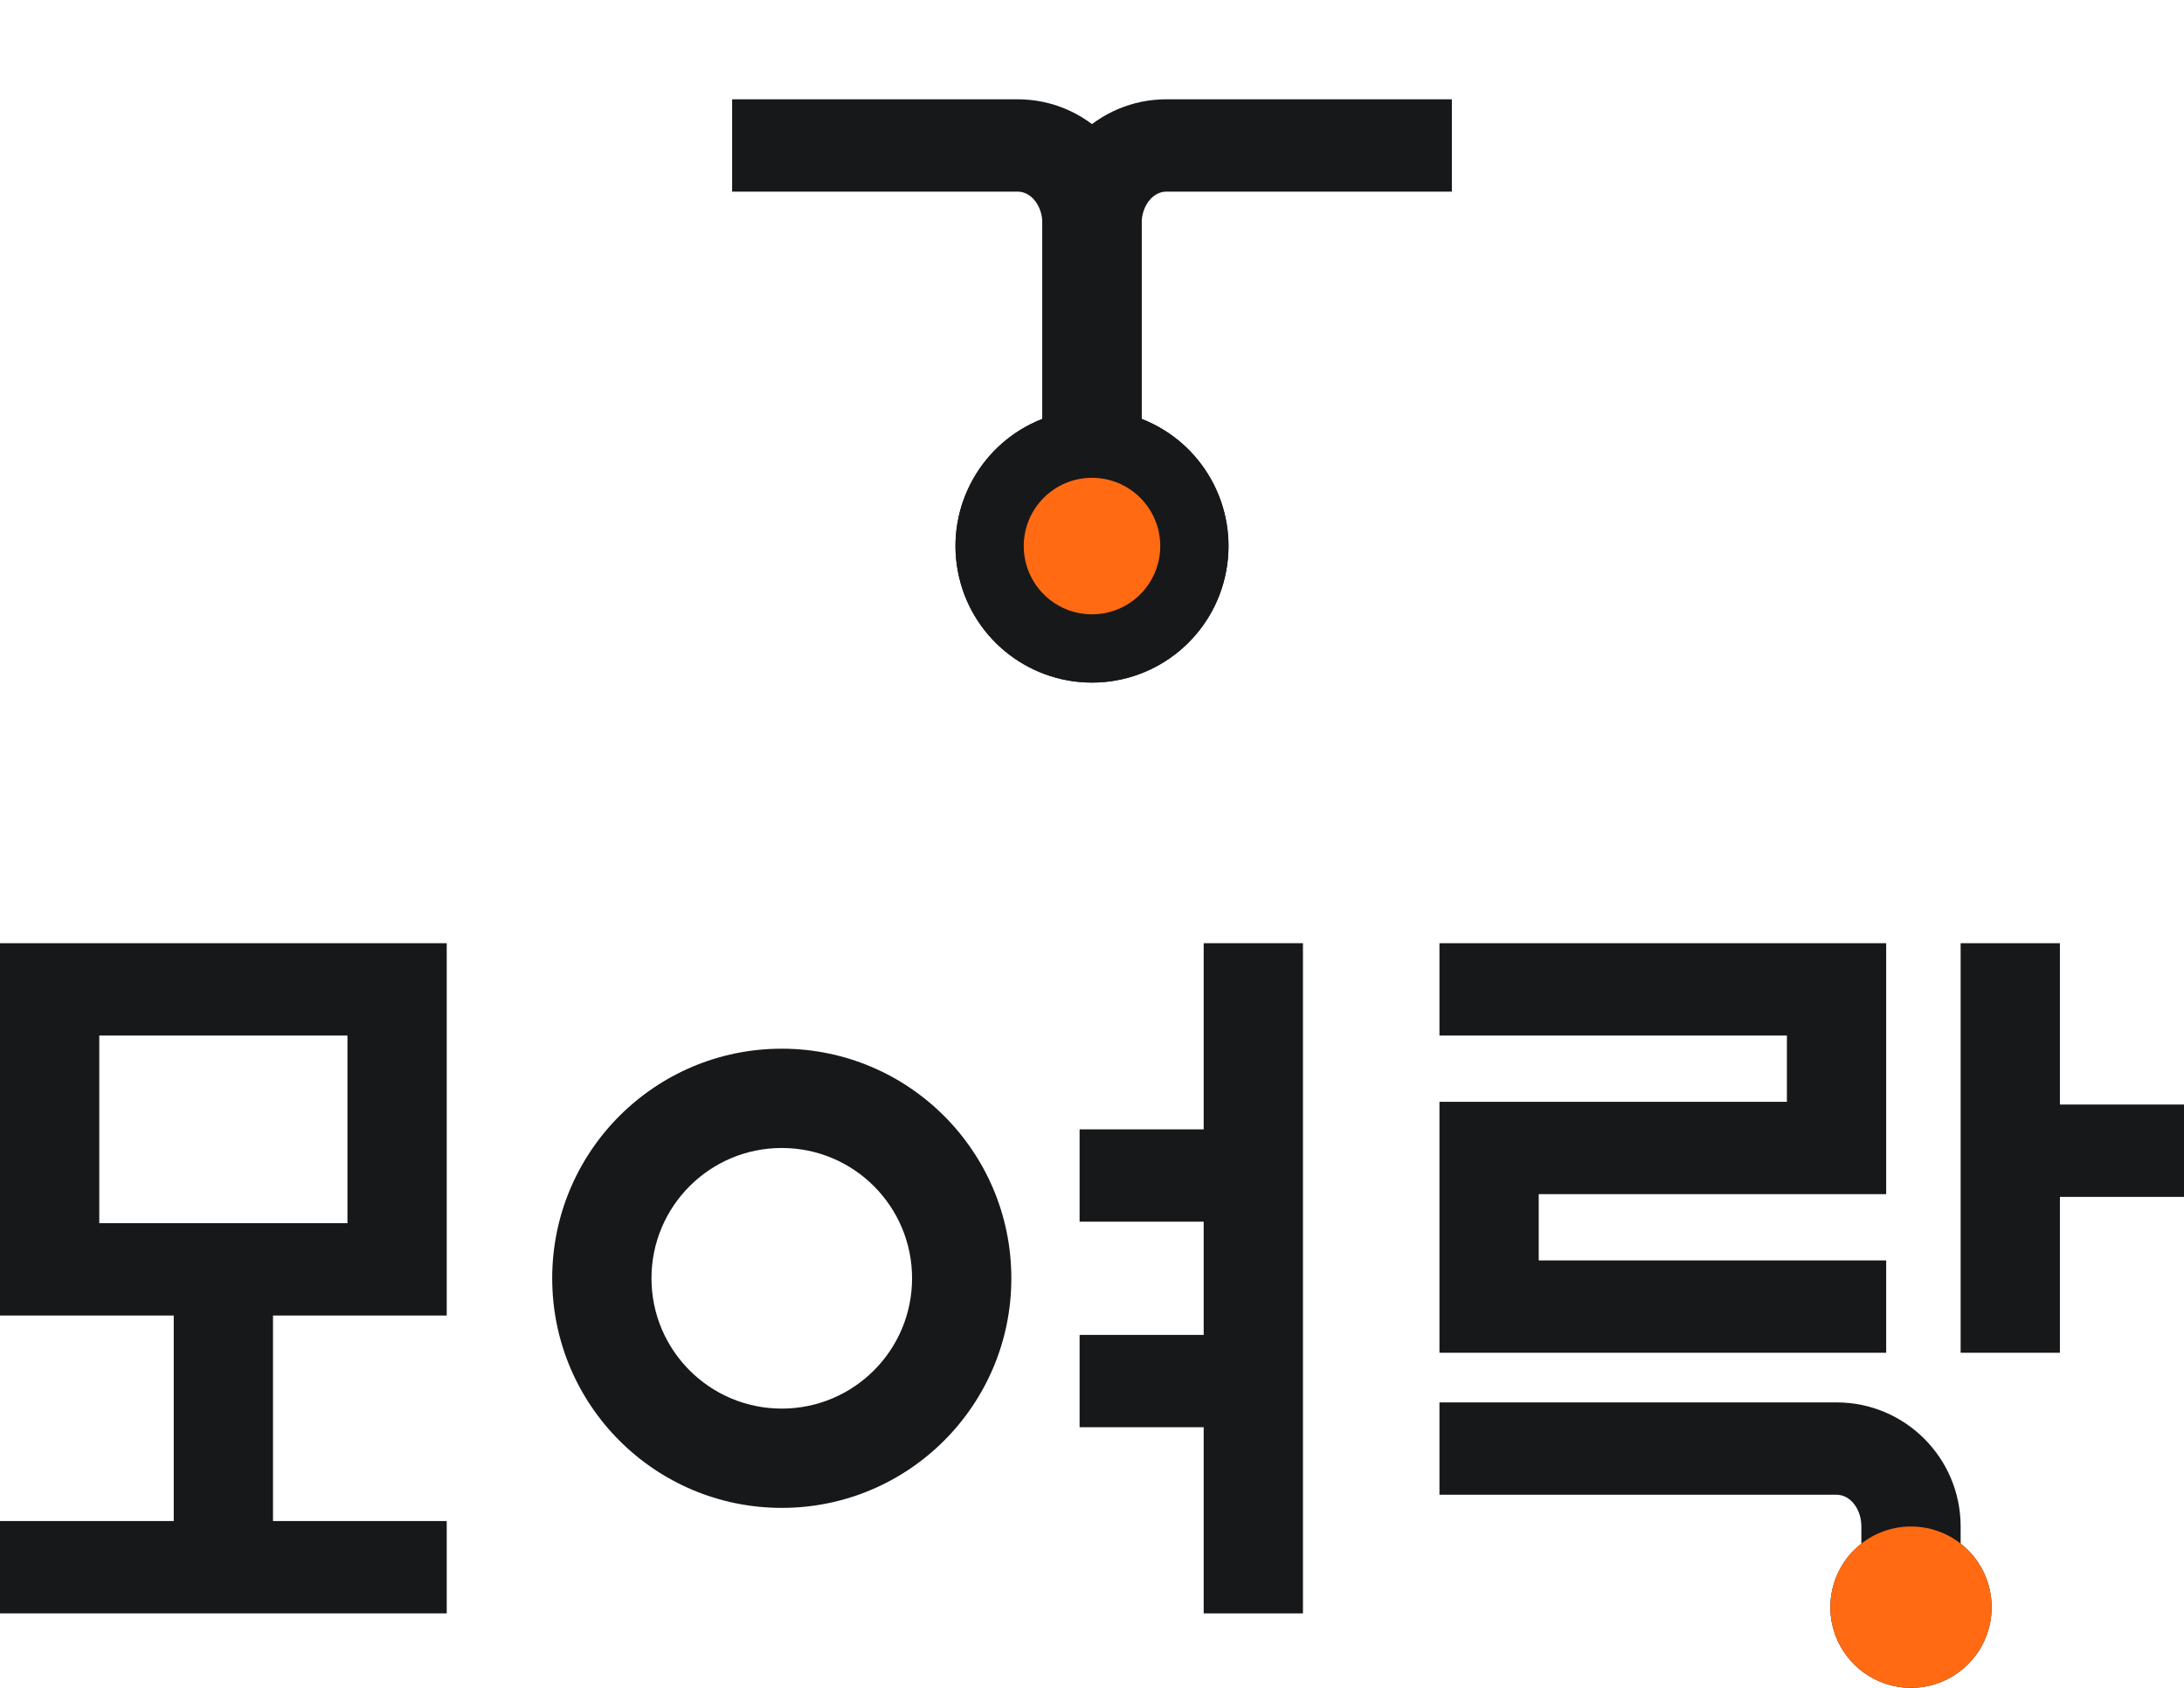
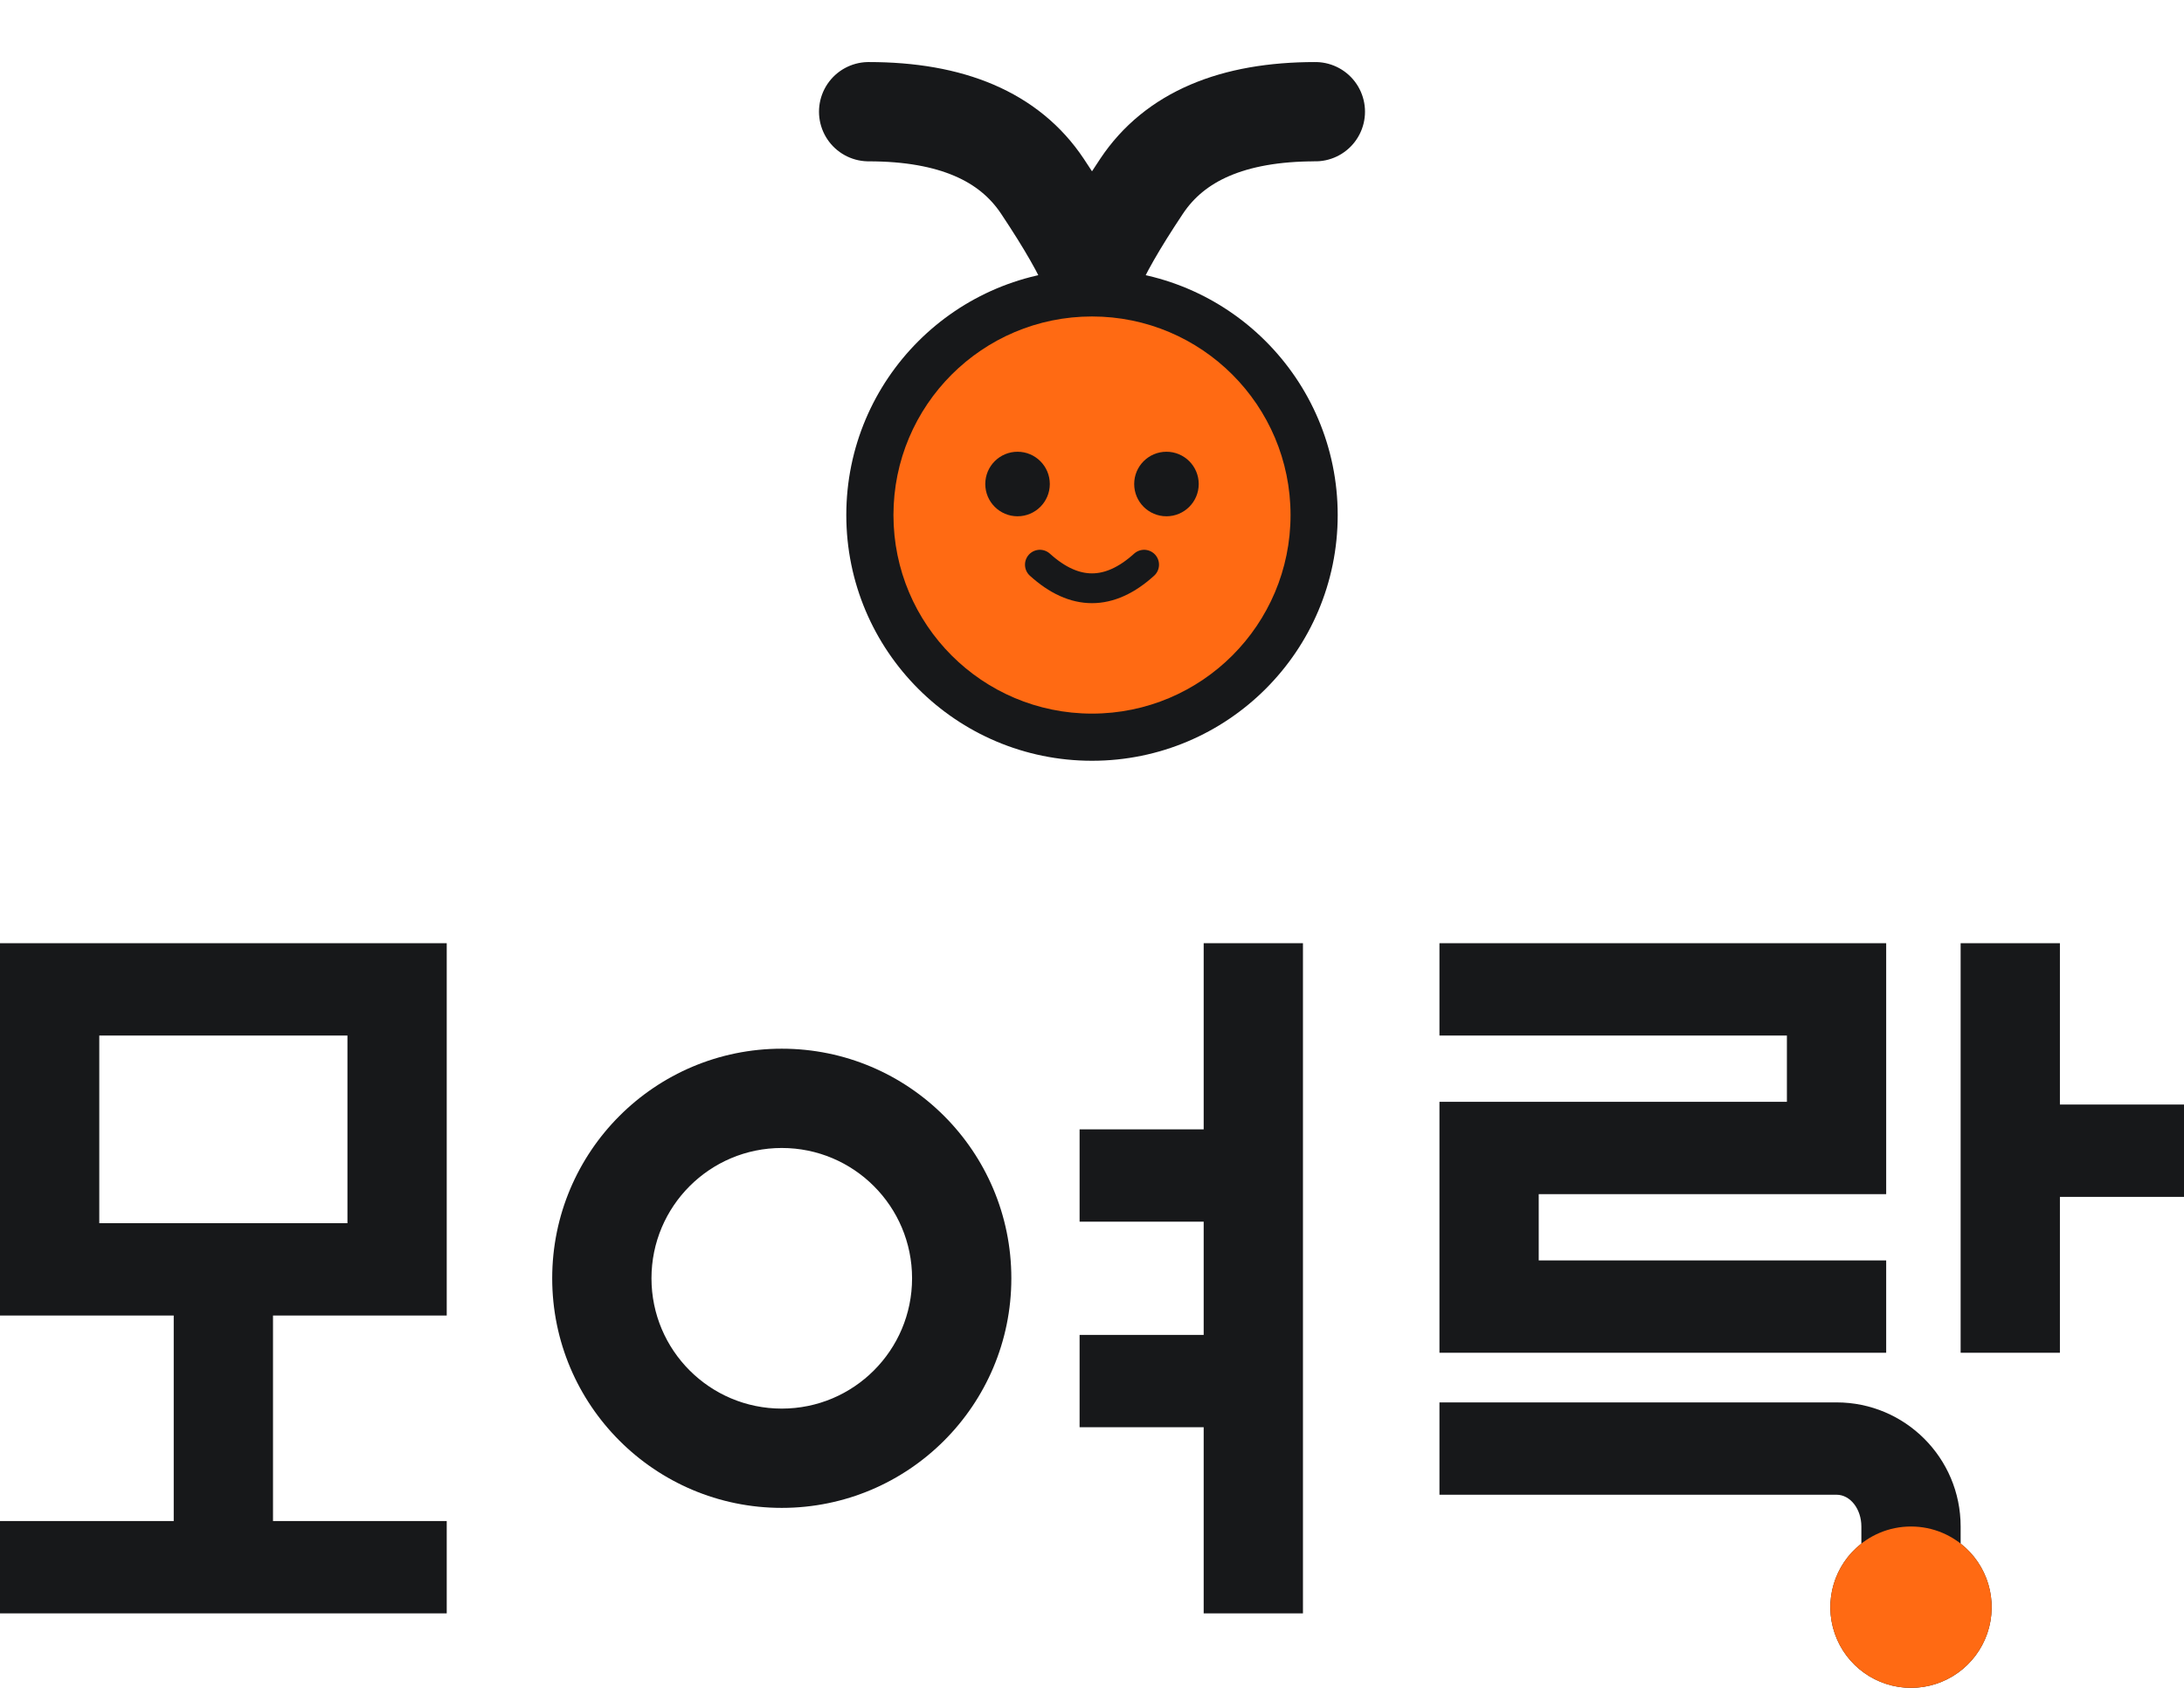
<svg xmlns="http://www.w3.org/2000/svg" width="176" height="136" viewBox="0 0 176 136" role="img" aria-label="모여락 최종 세로형">
  <g transform="translate(56 0)">
-     <path fill="#17181A" fill-rule="evenodd" d="M3 8 H26 A10 10 0 0 1 36 18 V33.753 A11 11 0 1 1 28 33.753 V18 A2 2.56 0 0 0 26 15.44 H3 Z" />
-     <path fill="#FF6A13" d="M26.5 44 A5.5 5.5 0 1 0 37.5 44 A5.5 5.5 0 1 0 26.5 44 Z" />
-     <g transform="matrix(-1 0 0 1 64 0)">
-       <path fill="#17181A" fill-rule="evenodd" d="M3 8 H26 A10 10 0 0 1 36 18 V33.753 A11 11 0 1 1 28 33.753 V18 A2 2.56 0 0 0 26 15.44 H3 Z" />
-       <path fill="#FF6A13" d="M26.5 44 A5.5 5.5 0 1 0 37.5 44 A5.5 5.5 0 1 0 26.5 44 Z" />
-     </g>
+     <path d="M14 9 Q24 9 28 15 Q31 19.5 32 22" fill="none" stroke="#17181A" stroke-width="8" stroke-linecap="round" stroke-linejoin="round" />
+     <path d="M50 9 Q40 9 36 15 Q33 19.5 32 22" fill="none" stroke="#17181A" stroke-width="8" stroke-linecap="round" stroke-linejoin="round" />
+     <circle cx="32" cy="41.5" r="19.8" fill="#17181A" />
+     <circle cx="32" cy="41.5" r="16" fill="#FF6A13" />
+     <circle cx="26" cy="39" r="2.6" fill="#17181A" />
+     <circle cx="38" cy="39" r="2.6" fill="#17181A" />
+     <path d="M27.8 45.5 Q32 49.3 36.2 45.5" fill="none" stroke="#17181A" stroke-width="2.4" stroke-linecap="round" />
  </g>
  <g transform="translate(0 72)">
    <g transform="translate(0 0)">
      <path fill="#17181A" fill-rule="evenodd" d="M0 4 H36 V34 H0 Z M8 11.44 H28 V26.56 H8 Z M14 34 H22 V50.56 H14 Z M0 50.56 H36 V58 H0 Z" />
    </g>
    <g transform="translate(45 0)">
      <path fill="#17181A" fill-rule="evenodd" d="M-0.5 31 A18.5 18.5 0 1 0 36.5 31 A18.5 18.5 0 1 0 -0.5 31 Z M7.5 31 A10.5 10.5 0 1 0 28.5 31 A10.5 10.5 0 1 0 7.5 31 Z M42 19 H52 V26.44 H42 Z M42 35.56 H52 V43 H42 Z M52 4 H60 V58 H52 Z" />
    </g>
    <g transform="translate(116 0)">
      <path fill="#17181A" fill-rule="evenodd" d="M0 4 L36 4 L36 24.22 L8 24.22 L8 29.56 L36 29.56 L36 37 L0 37 L0 16.78 L28 16.78 L28 11.44 L0 11.44 Z" />
      <path fill="#17181A" fill-rule="evenodd" d="M42 4 H50 V37 H42 Z M50 17 H60 V24.44 H50 Z" />
      <path fill="#17181A" fill-rule="evenodd" d="M0 41 H32 A10 10 0 0 1 42 51 V52.377 A6.5 6.5 0 1 1 34 52.377 V51 A2 2.56 0 0 0 32 48.44 H0 Z" />
      <path fill="#FF6A13" d="M31.5 57.5 A6.5 6.5 0 1 0 44.5 57.5 A6.5 6.5 0 1 0 31.5 57.5 Z" />
    </g>
  </g>
</svg>
